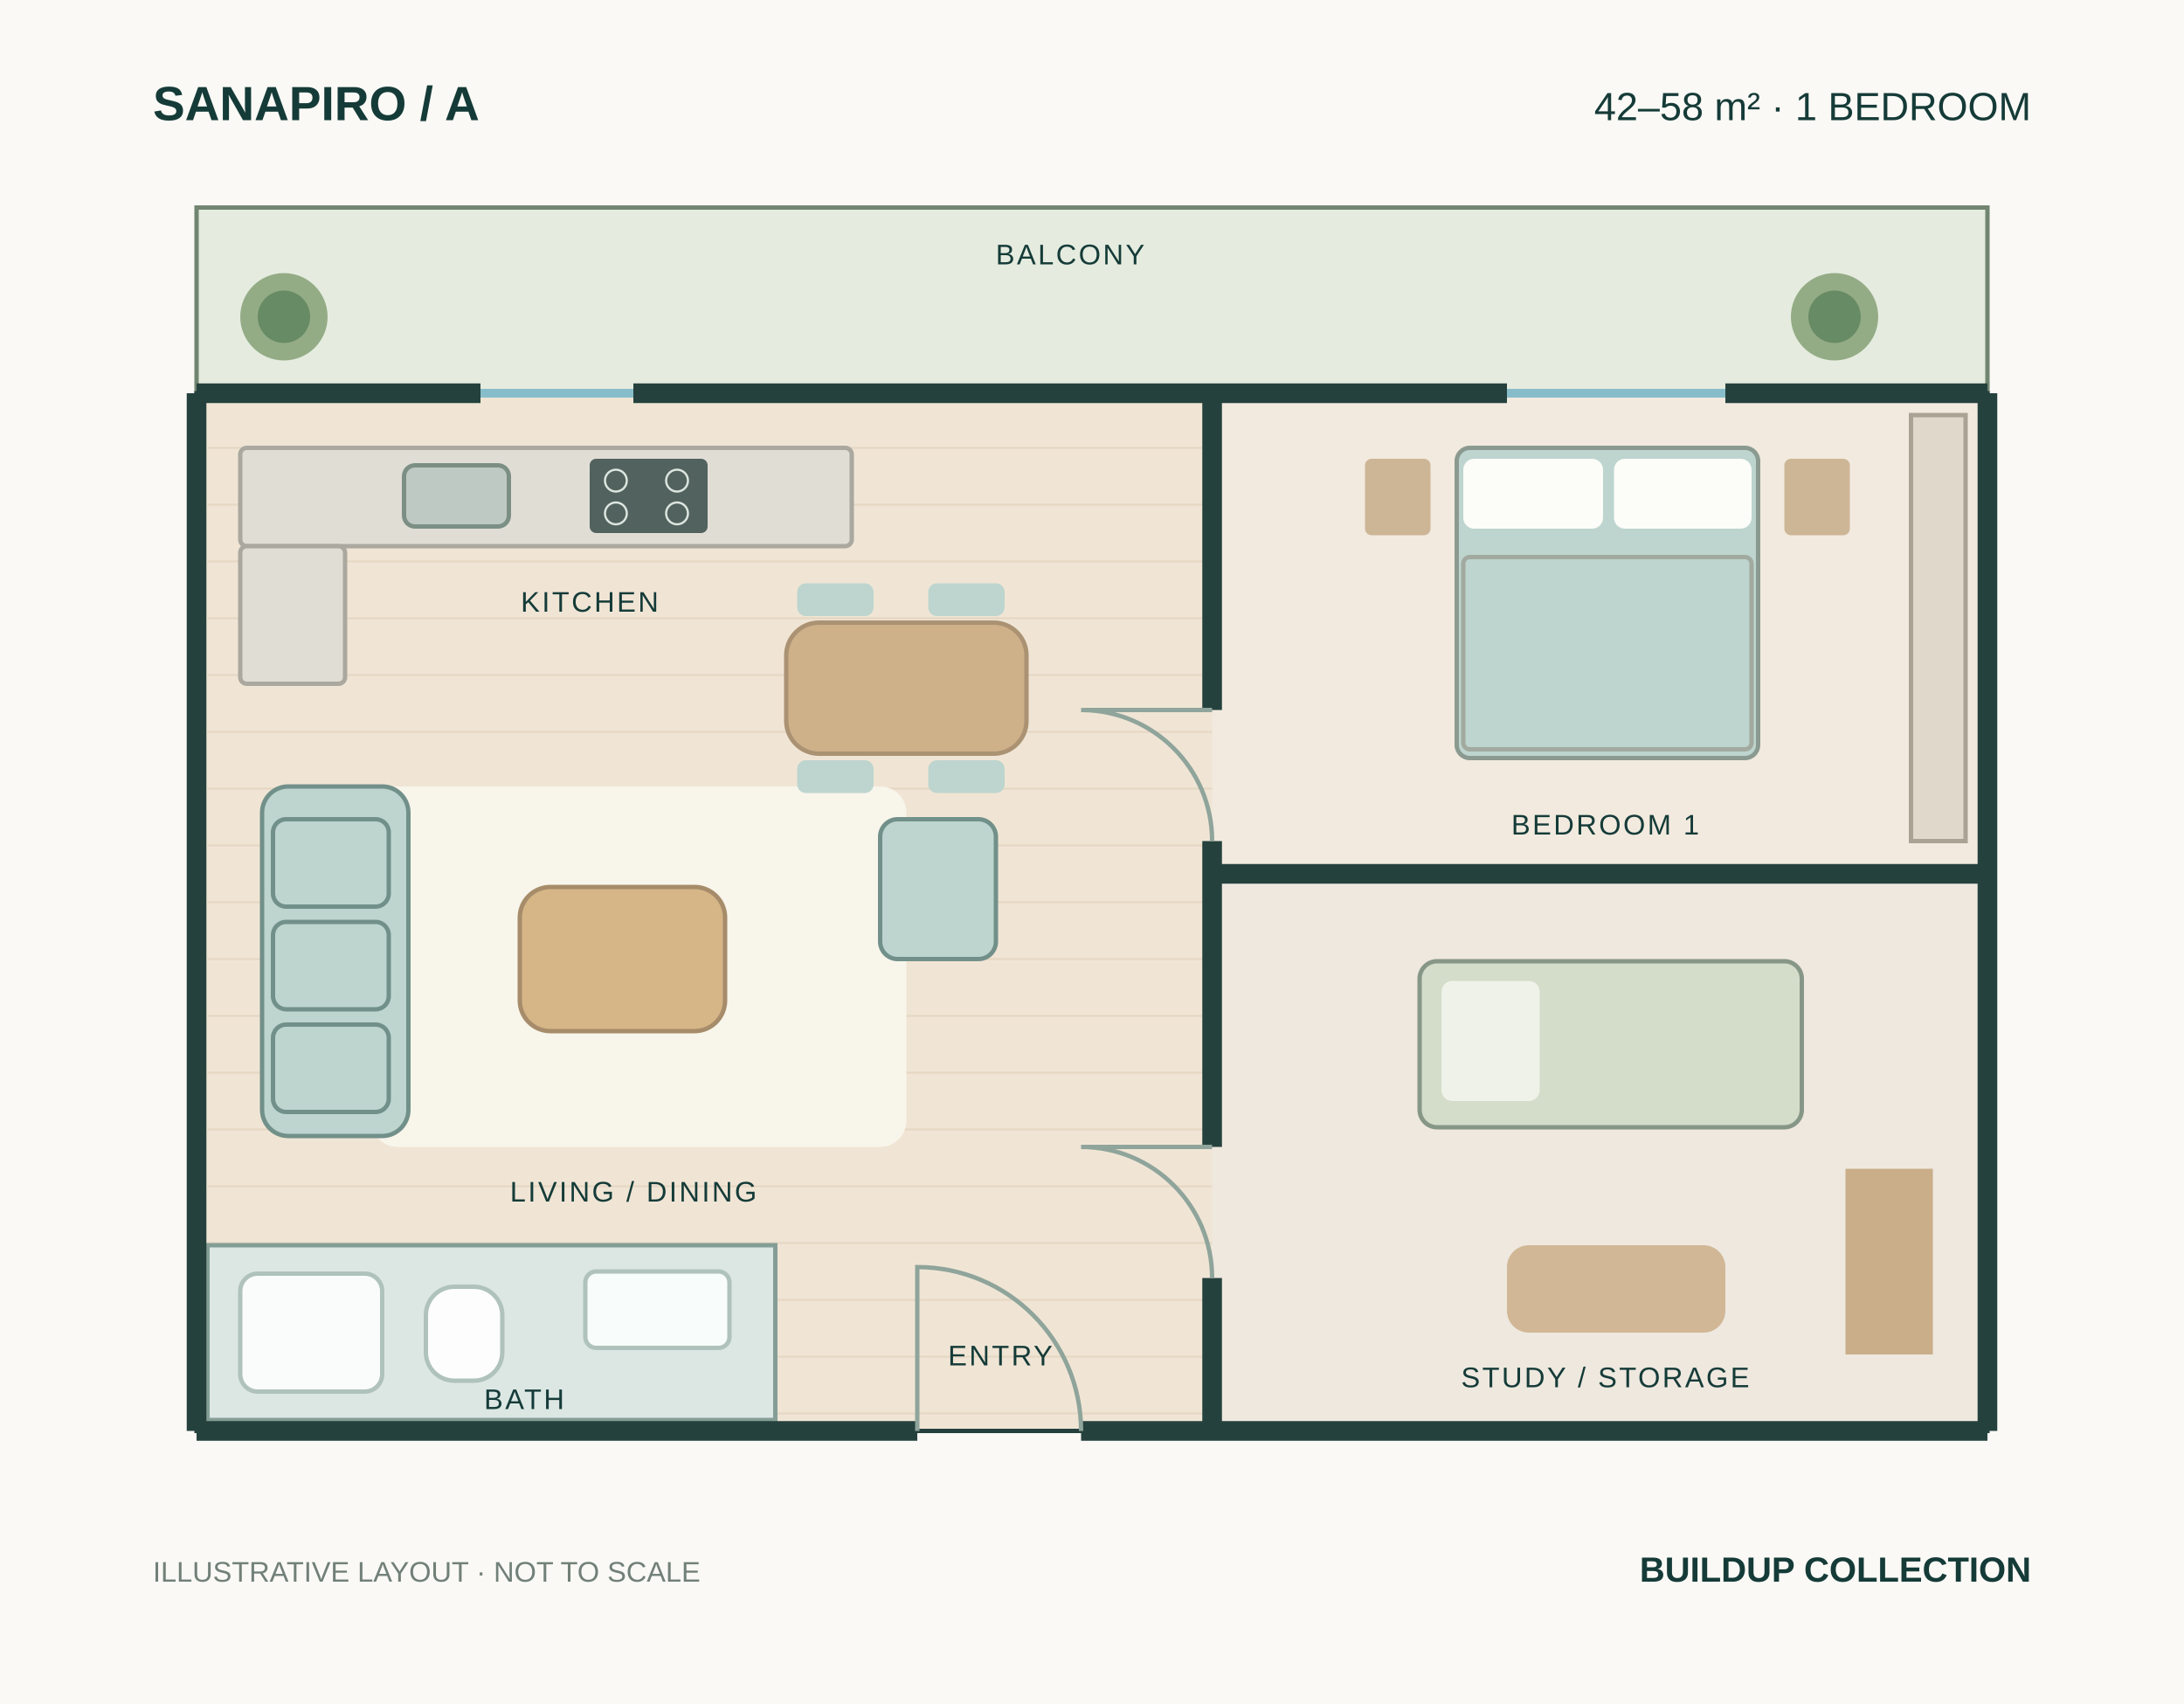
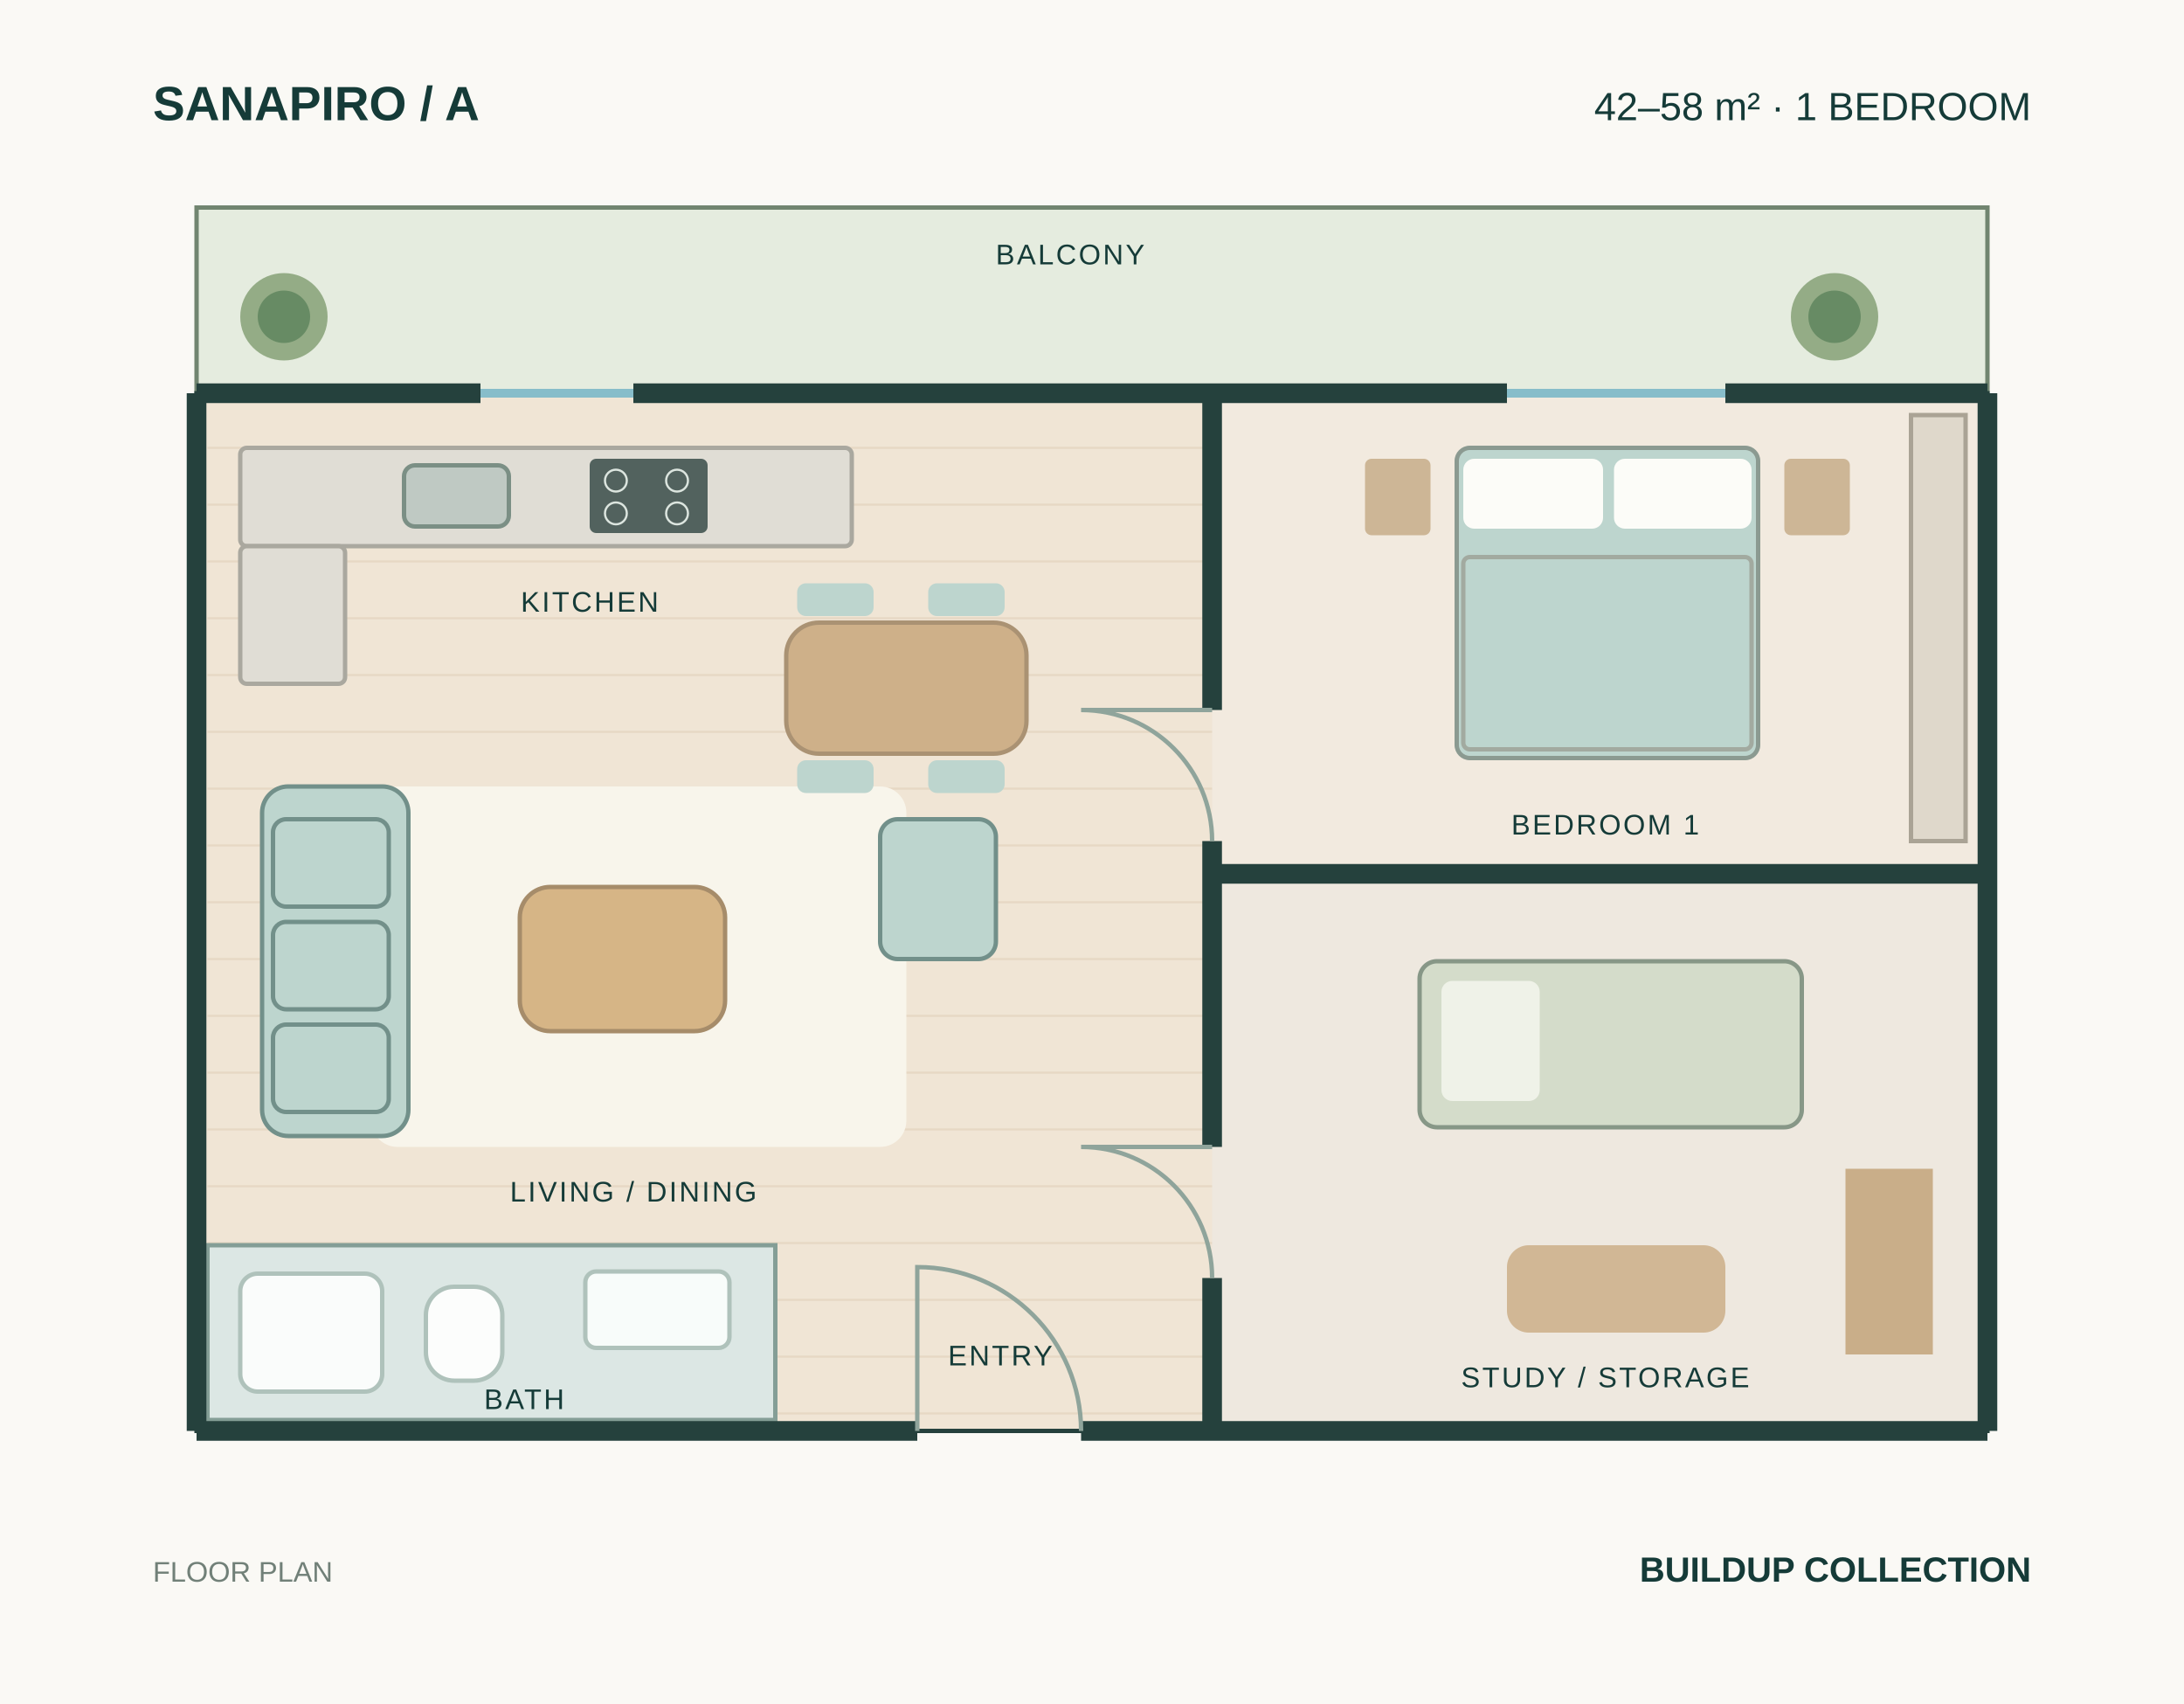
<svg xmlns="http://www.w3.org/2000/svg" width="1000" height="780" viewBox="0 0 1000 780">
  <rect width="1000" height="780" fill="#faf9f5" />
  <g font-family="Arial,sans-serif" fill="#153b38">
    <text x="70" y="55" font-size="22" font-weight="bold">SANAPIRO / A</text>
    <text x="930" y="55" text-anchor="end" font-size="18">42–58 m² · 1 BEDROOM</text>
    <rect x="90" y="95" width="820" height="85" rx="0" fill="#e5ecdf" stroke="#718570" stroke-width="2" />
    <text x="490" y="121" text-anchor="middle" font-size="13" letter-spacing="1">BALCONY</text>
    <circle cx="130" cy="145" r="20" fill="#94ac86" />
    <circle cx="130" cy="145" r="12" fill="#678b64" />
    <circle cx="840" cy="145" r="20" fill="#94ac86" />
    <circle cx="840" cy="145" r="12" fill="#678b64" />
    <rect x="90" y="180" width="820" height="475" rx="0" fill="#f0e5d5" stroke="#25413d" stroke-width="2" />
    <path d="M95 205 H905" stroke="#e7d8c4" stroke-width="1" />
    <path d="M95 231 H905" stroke="#e7d8c4" stroke-width="1" />
    <path d="M95 257 H905" stroke="#e7d8c4" stroke-width="1" />
    <path d="M95 283 H905" stroke="#e7d8c4" stroke-width="1" />
    <path d="M95 309 H905" stroke="#e7d8c4" stroke-width="1" />
    <path d="M95 335 H905" stroke="#e7d8c4" stroke-width="1" />
    <path d="M95 361 H905" stroke="#e7d8c4" stroke-width="1" />
    <path d="M95 387 H905" stroke="#e7d8c4" stroke-width="1" />
    <path d="M95 413 H905" stroke="#e7d8c4" stroke-width="1" />
    <path d="M95 439 H905" stroke="#e7d8c4" stroke-width="1" />
    <path d="M95 465 H905" stroke="#e7d8c4" stroke-width="1" />
    <path d="M95 491 H905" stroke="#e7d8c4" stroke-width="1" />
    <path d="M95 517 H905" stroke="#e7d8c4" stroke-width="1" />
    <path d="M95 543 H905" stroke="#e7d8c4" stroke-width="1" />
    <path d="M95 569 H905" stroke="#e7d8c4" stroke-width="1" />
    <path d="M95 595 H905" stroke="#e7d8c4" stroke-width="1" />
    <path d="M95 621 H905" stroke="#e7d8c4" stroke-width="1" />
    <path d="M95 647 H905" stroke="#e7d8c4" stroke-width="1" />
    <rect x="555" y="180" width="355" height="220" rx="0" fill="#f2eadf" stroke="none" stroke-width="2" />
    <rect x="555" y="400" width="355" height="255" rx="0" fill="#eee8df" stroke="none" stroke-width="2" />
    <rect x="170" y="360" width="245" height="165" rx="12" fill="#f8f5eb" stroke="none" stroke-width="2" />
    <rect x="120" y="360" width="67" height="160" rx="12" fill="#bdd5ce" stroke="#72908a" stroke-width="2" />
    <rect x="125" y="375" width="53" height="40" rx="6" fill="#bdd5ce" stroke="#72908a" stroke-width="2" />
    <rect x="125" y="422" width="53" height="40" rx="6" fill="#bdd5ce" stroke="#72908a" stroke-width="2" />
    <rect x="125" y="469" width="53" height="40" rx="6" fill="#bdd5ce" stroke="#72908a" stroke-width="2" />
    <rect x="238" y="406" width="94" height="66" rx="14" fill="#d6b586" stroke="#a68c6a" stroke-width="2" />
    <rect x="403" y="375" width="53" height="64" rx="8" fill="#bdd5ce" stroke="#72908a" stroke-width="2" />
    <text x="290" y="550" text-anchor="middle" font-size="13" letter-spacing="1">LIVING / DINING</text>
    <rect x="110" y="205" width="280" height="45" rx="3" fill="#e0ddd5" stroke="#aaa89f" stroke-width="2" />
    <rect x="110" y="250" width="48" height="63" rx="3" fill="#e0ddd5" stroke="#aaa89f" stroke-width="2" />
    <rect x="270" y="210" width="54" height="34" rx="3" fill="#52625e" stroke="none" stroke-width="2" />
    <circle cx="282" cy="220" r="5" fill="none" stroke="#dce5df" />
    <circle cx="282" cy="235" r="5" fill="none" stroke="#dce5df" />
    <circle cx="310" cy="220" r="5" fill="none" stroke="#dce5df" />
    <circle cx="310" cy="235" r="5" fill="none" stroke="#dce5df" />
    <rect x="185" y="213" width="48" height="28" rx="5" fill="#bfc9c3" stroke="#7b8f85" stroke-width="2" />
    <rect x="360" y="285" width="110" height="60" rx="15" fill="#ceb089" stroke="#aa9273" stroke-width="2" />
    <rect x="365" y="267" width="35" height="15" rx="4" fill="#bdd5ce" stroke="none" stroke-width="2" />
    <rect x="365" y="348" width="35" height="15" rx="4" fill="#bdd5ce" stroke="none" stroke-width="2" />
    <rect x="425" y="267" width="35" height="15" rx="4" fill="#bdd5ce" stroke="none" stroke-width="2" />
    <rect x="425" y="348" width="35" height="15" rx="4" fill="#bdd5ce" stroke="none" stroke-width="2" />
    <text x="270" y="280" text-anchor="middle" font-size="13" letter-spacing="1">KITCHEN</text>
    <rect x="667" y="205" width="138" height="142" rx="6" fill="#bdd5ce" stroke="#8b9a91" stroke-width="2" />
    <rect x="670" y="210" width="64" height="32" rx="5" fill="#fcfcf8" stroke="none" stroke-width="2" />
    <rect x="739" y="210" width="63" height="32" rx="5" fill="#fcfcf8" stroke="none" stroke-width="2" />
    <rect x="670" y="255" width="132" height="88" rx="3" fill="#bdd5ce" stroke="#a2aaa0" stroke-width="2" />
    <rect x="625" y="210" width="30" height="35" rx="3" fill="#cdb696" stroke="none" stroke-width="2" />
    <rect x="817" y="210" width="30" height="35" rx="3" fill="#cdb696" stroke="none" stroke-width="2" />
    <rect x="875" y="190" width="25" height="195" rx="0" fill="#dfd8cb" stroke="#aaa395" stroke-width="2" />
    <text x="735" y="382" text-anchor="middle" font-size="13" letter-spacing="1">BEDROOM 1</text>
    <rect x="650" y="440" width="175" height="76" rx="8" fill="#d4dcca" stroke="#879787" stroke-width="2" />
    <rect x="660" y="449" width="45" height="55" rx="5" fill="#eff2e8" stroke="none" stroke-width="2" />
    <rect x="845" y="535" width="40" height="85" rx="0" fill="#c9ae89" stroke="none" stroke-width="2" />
    <rect x="690" y="570" width="100" height="40" rx="10" fill="#d1b795" stroke="none" stroke-width="2" />
    <text x="735" y="635" text-anchor="middle" font-size="13" letter-spacing="1">STUDY / STORAGE</text>
    <rect x="95" y="570" width="260" height="80" rx="0" fill="#dce7e4" stroke="#849e96" stroke-width="2" />
    <rect x="110" y="583" width="65" height="54" rx="8" fill="#fafcfb" stroke="#afc2bb" stroke-width="2" />
    <rect x="195" y="589" width="35" height="43" rx="13" fill="#fcfdfc" stroke="#afc2bb" stroke-width="2" />
    <rect x="268" y="582" width="66" height="35" rx="5" fill="#f8fcfa" stroke="#afc2bb" stroke-width="2" />
    <text x="240" y="645" text-anchor="middle" font-size="13" letter-spacing="1">BATH</text>
    <path d="M90 180 H220" stroke="#25413d" stroke-width="9" />
    <path d="M290 180 H690" stroke="#25413d" stroke-width="9" />
    <path d="M790 180 H910" stroke="#25413d" stroke-width="9" />
    <path d="M90 180 L90 655" stroke="#25413d" stroke-width="9" />
    <path d="M910 180 L910 655" stroke="#25413d" stroke-width="9" />
    <path d="M90 655 H420" stroke="#25413d" stroke-width="9" />
    <path d="M495 655 H910" stroke="#25413d" stroke-width="9" />
    <path d="M555 180 L555 325" stroke="#25413d" stroke-width="9" />
    <path d="M555 385 L555 525" stroke="#25413d" stroke-width="9" />
    <path d="M555 585 L555 655" stroke="#25413d" stroke-width="9" />
    <path d="M555 400 H910" stroke="#25413d" stroke-width="9" />
    <path d="M555 325 h-60 a60 60 0 0 1 60 60" fill="none" stroke="#8fa49b" stroke-width="2" />
    <path d="M555 525 h-60 a60 60 0 0 1 60 60" fill="none" stroke="#8fa49b" stroke-width="2" />
    <path d="M420 655 v-75 a75 75 0 0 1 75 75" fill="none" stroke="#8fa49b" stroke-width="2" />
    <path d="M220 180 H290" stroke="#87bdca" stroke-width="4" />
    <path d="M690 180 H790" stroke="#87bdca" stroke-width="4" />
    <text x="458" y="625" text-anchor="middle" font-size="13" letter-spacing="1">ENTRY</text>
-     <text x="70" y="724" font-size="13" fill="#718078">ILLUSTRATIVE LAYOUT · NOT TO SCALE</text>
+     <text x="70" y="724" font-size="13" fill="#718078">FLOOR PLAN</text>
    <text x="930" y="724" text-anchor="end" font-size="16" font-weight="bold">BUILDUP COLLECTION</text>
  </g>
</svg>
